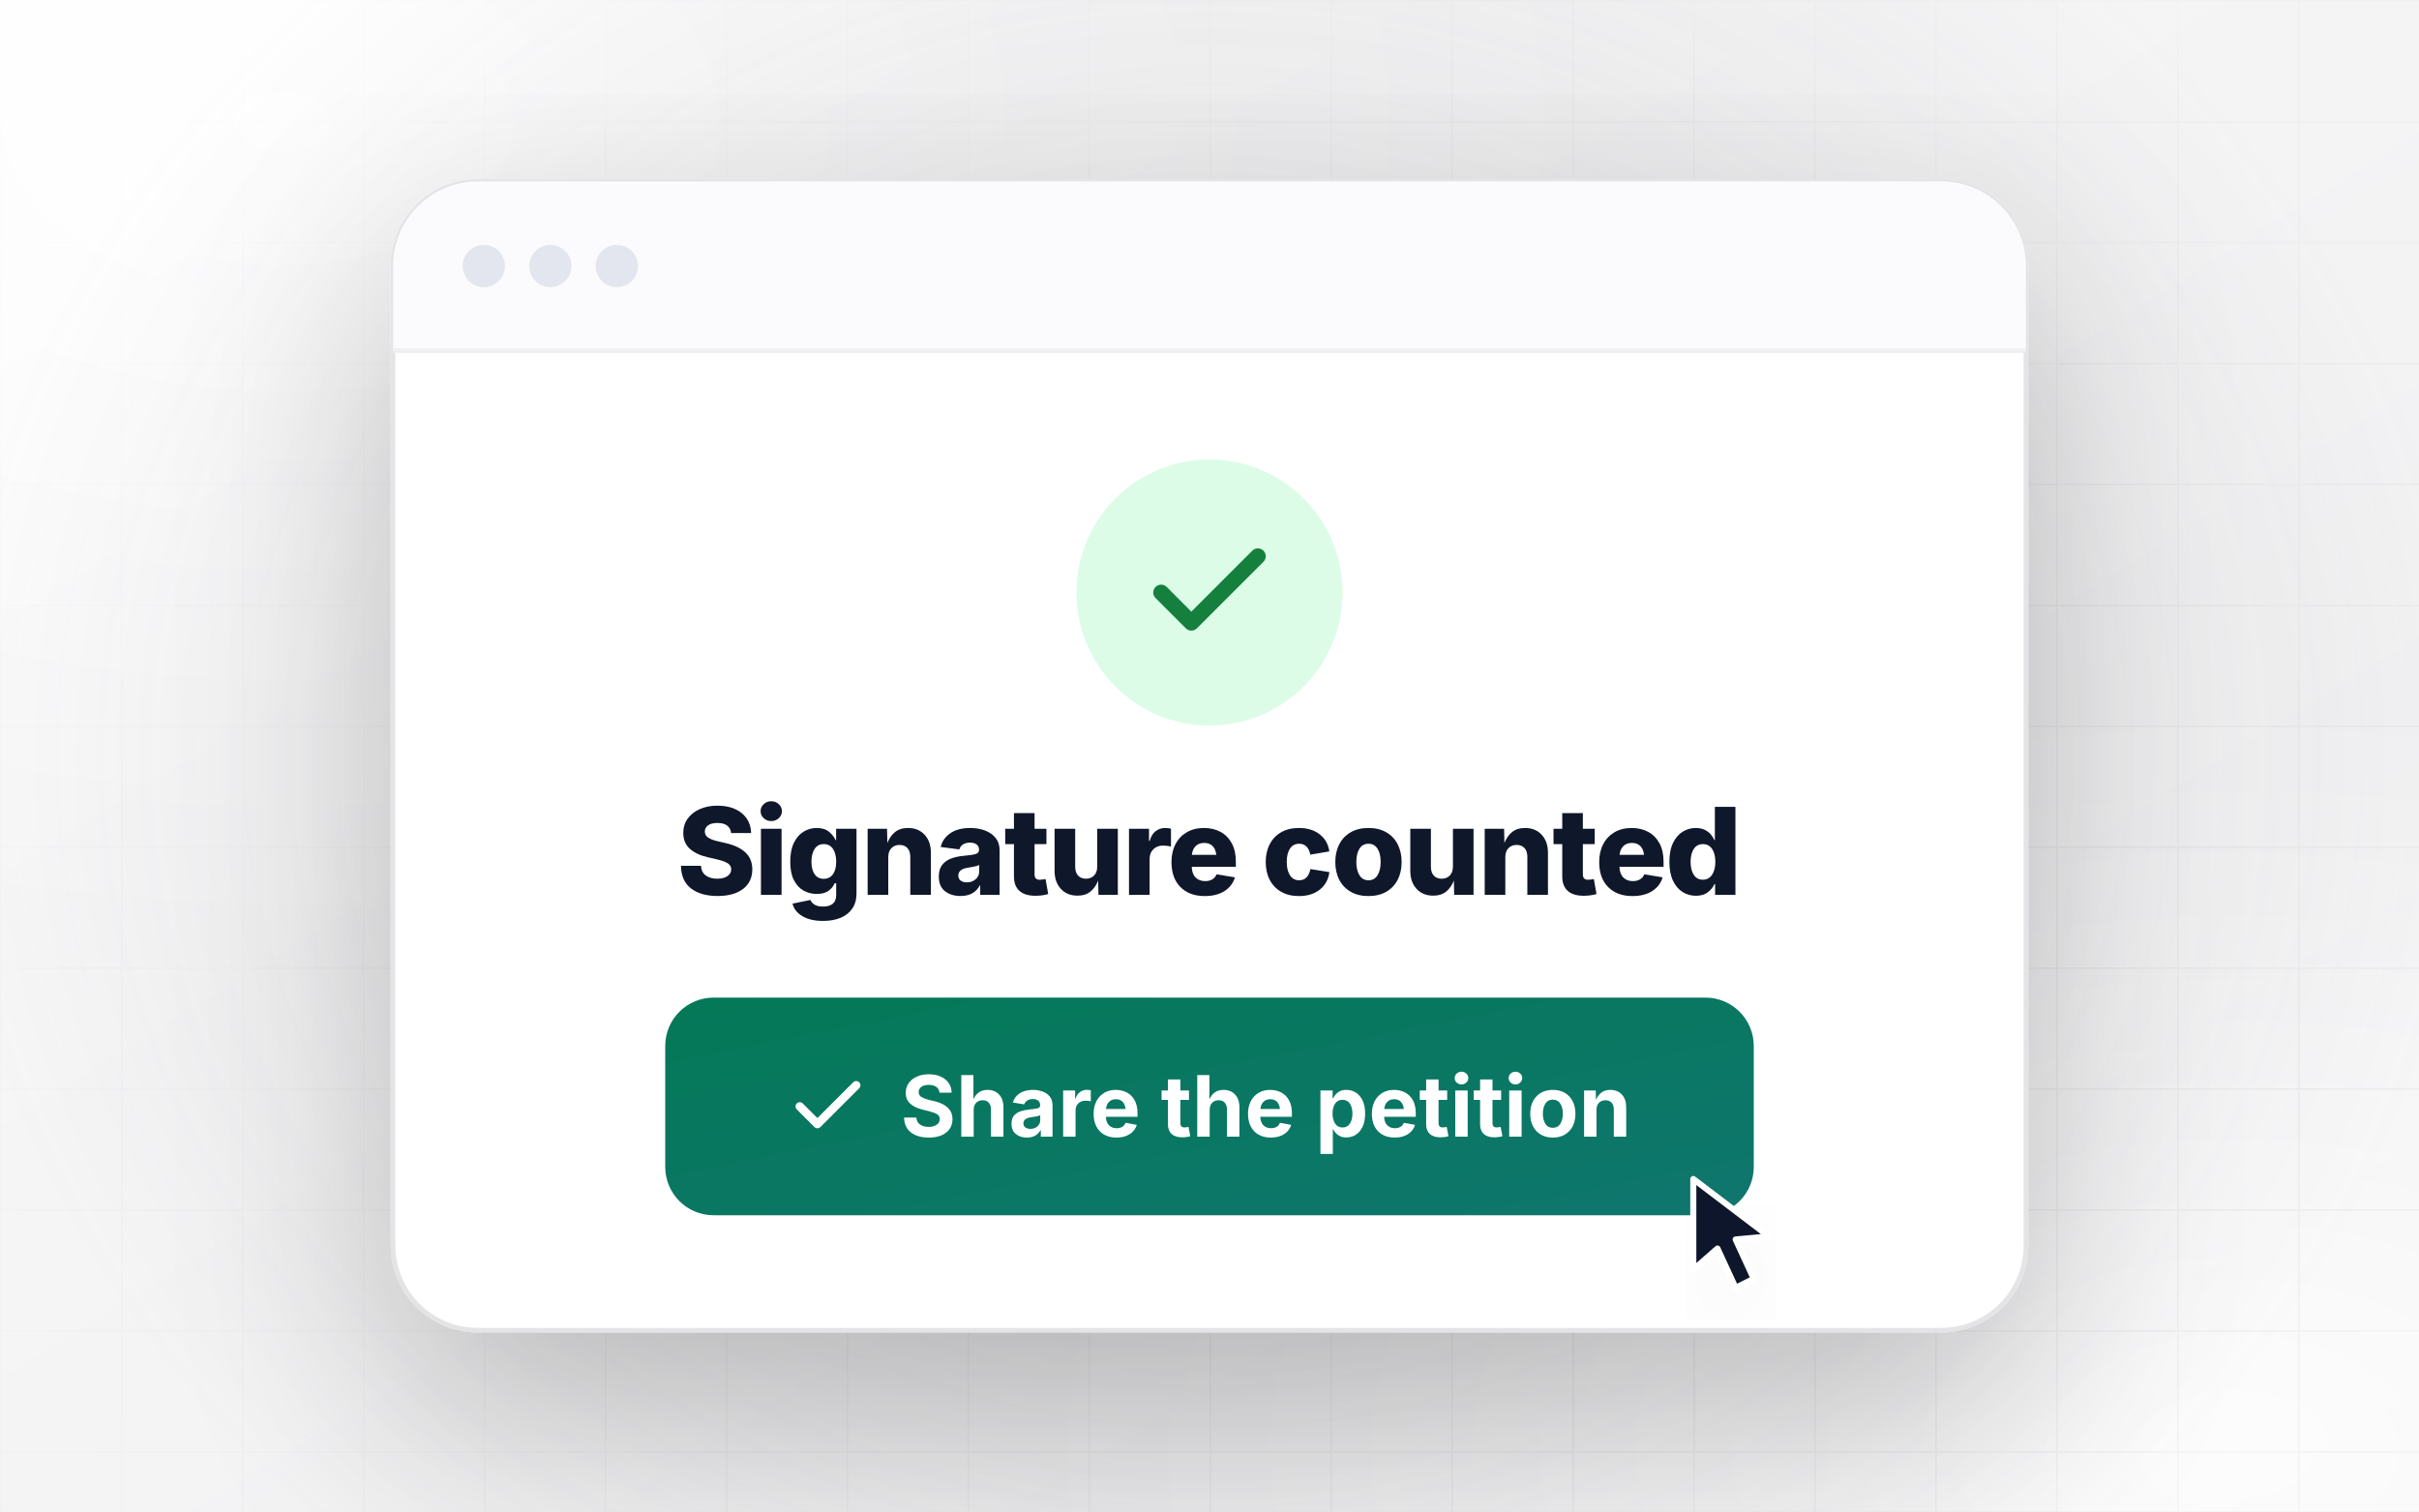
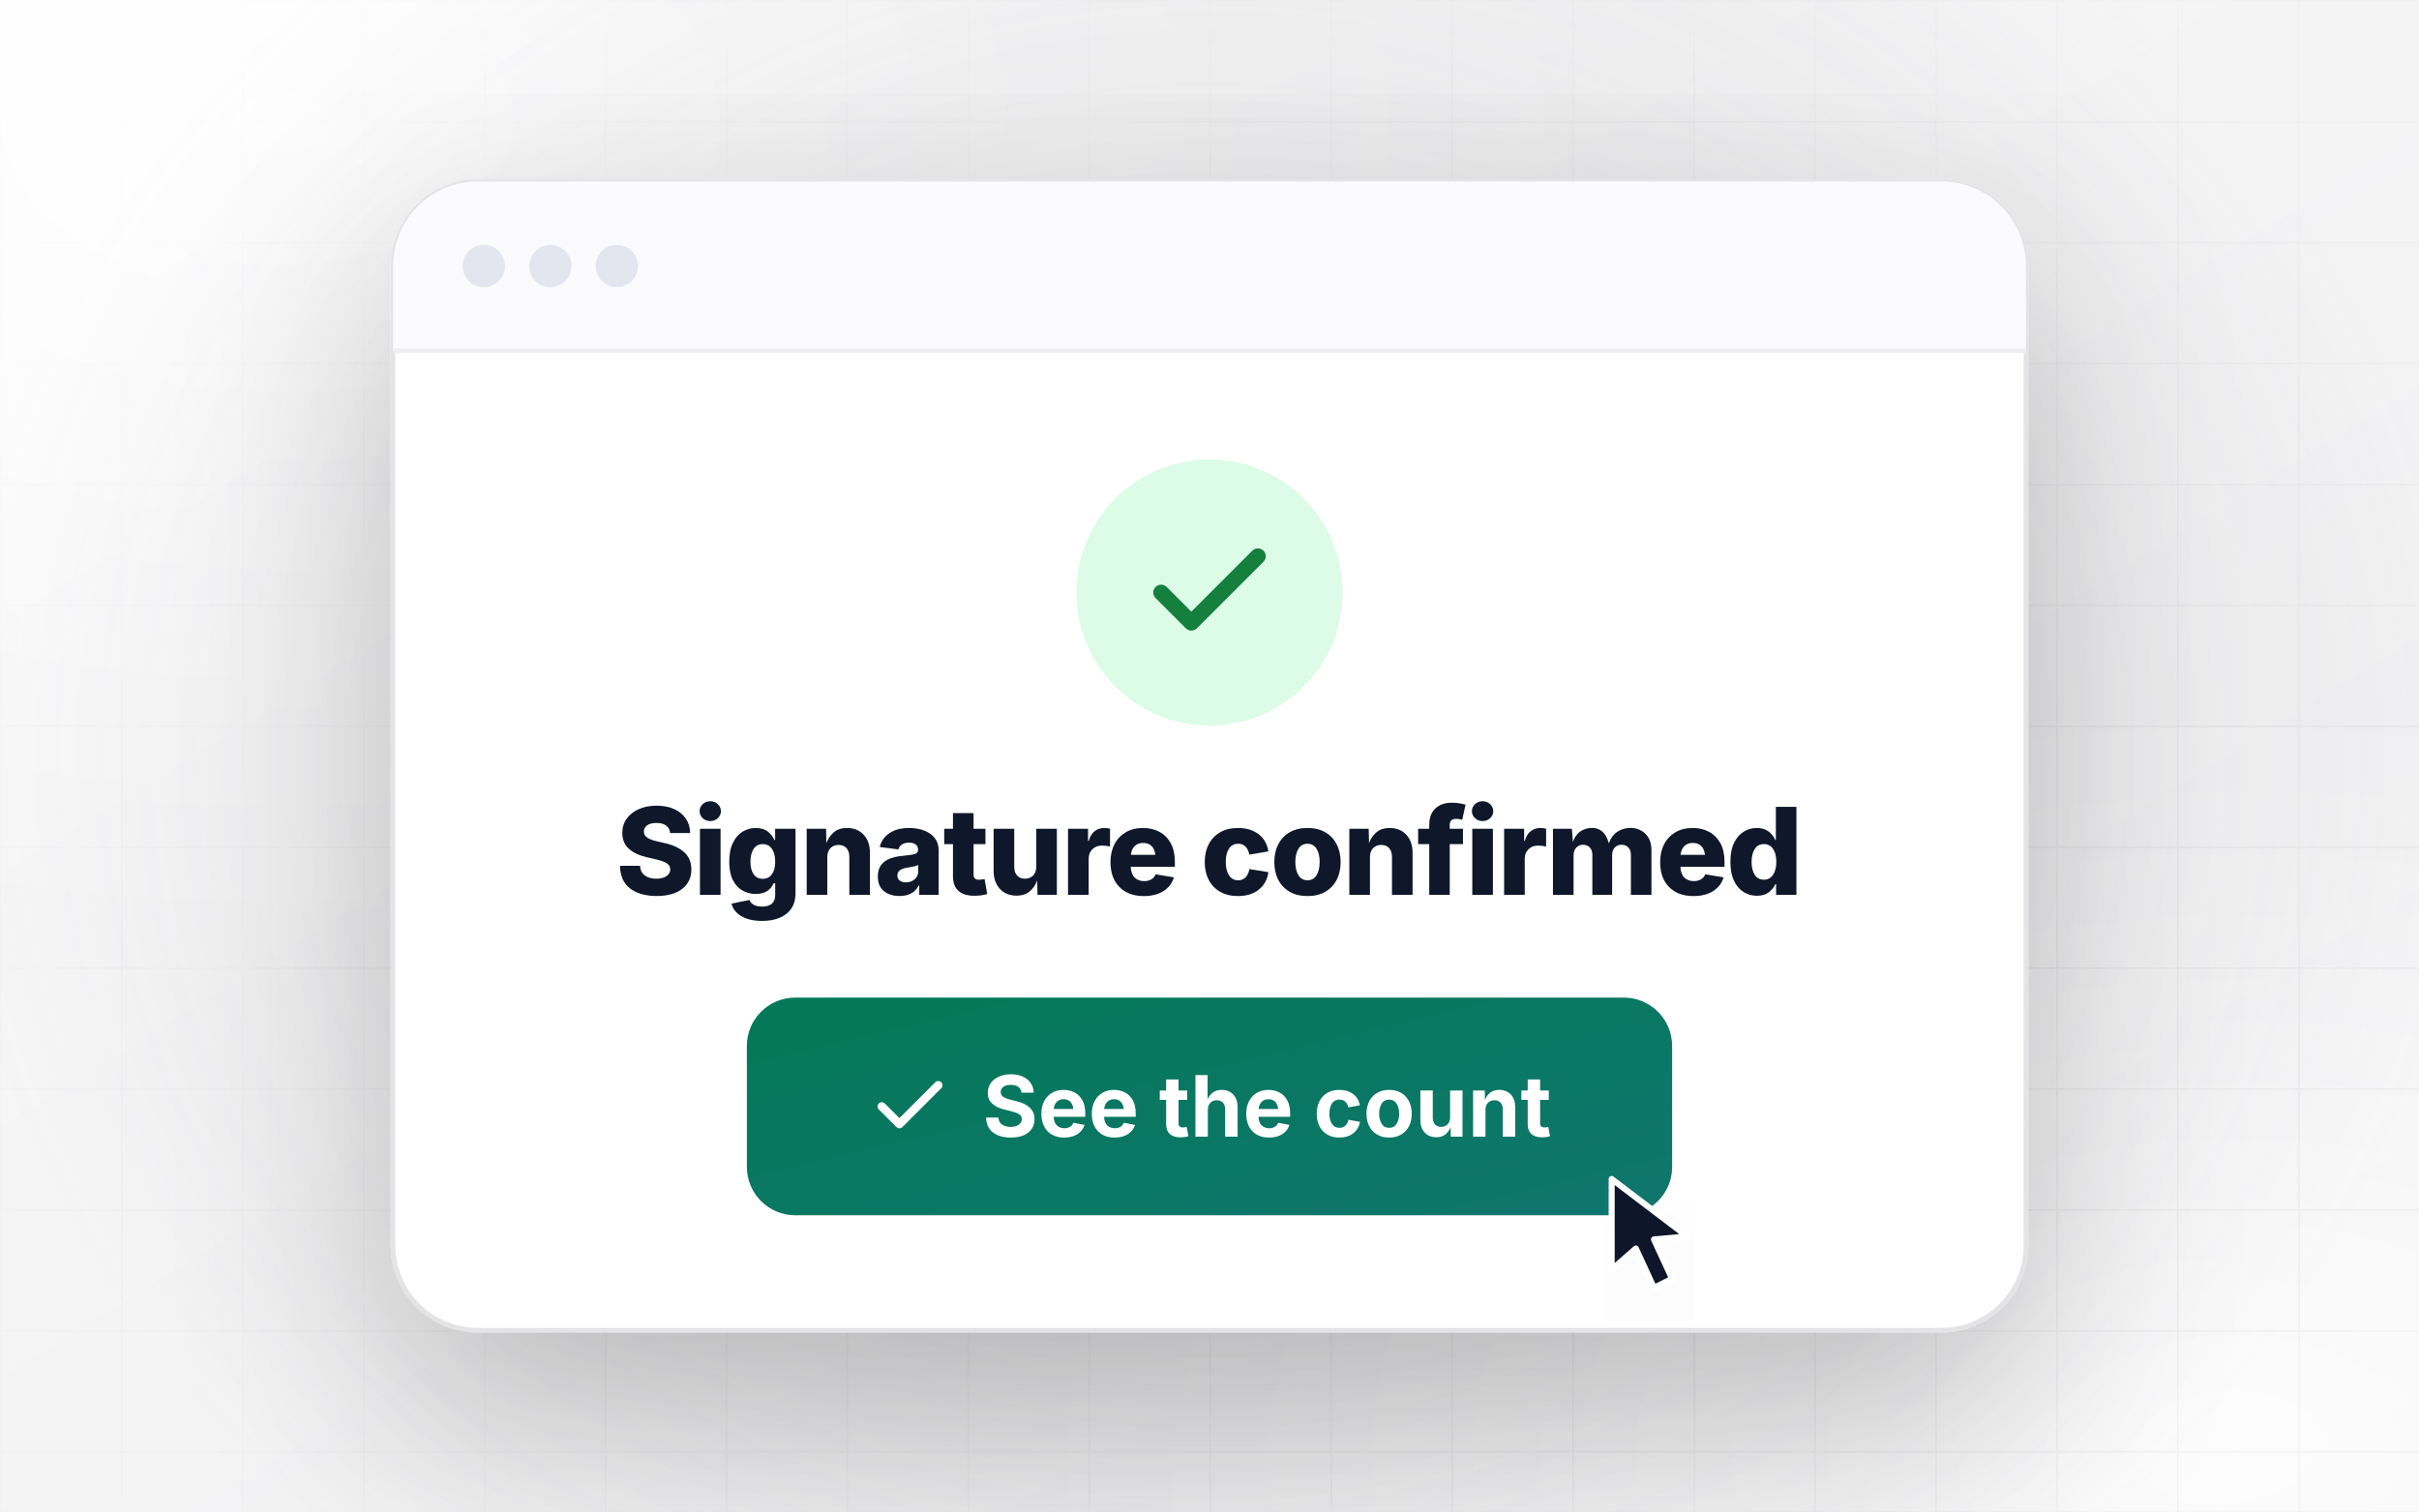
<svg xmlns="http://www.w3.org/2000/svg" xmlns:xlink="http://www.w3.org/1999/xlink" viewBox="0 0 800 500" width="800" height="500" role="img">
  <defs>
    <linearGradient id="bg" x1="0" y1="0" x2="1" y2="1">
      <stop offset="0" stop-color="#FAFAFA" />
      <stop offset="1" stop-color="#EEEEF0" />
    </linearGradient>
    <radialGradient id="glowA" cx="0.12" cy="0.08" r="0.55">
      <stop offset="0" stop-color="#FFFFFF" stop-opacity="0.95" />
      <stop offset="1" stop-color="#FFFFFF" stop-opacity="0" />
    </radialGradient>
    <radialGradient id="glowB" cx="0.92" cy="0.96" r="0.5">
      <stop offset="0" stop-color="#FFFFFF" stop-opacity="0.85" />
      <stop offset="1" stop-color="#FFFFFF" stop-opacity="0" />
    </radialGradient>
    <linearGradient id="gAcc" x1="0" y1="0" x2="1" y2="1">
      <stop offset="0" stop-color="#047857" />
      <stop offset="1" stop-color="#0F766E" />
    </linearGradient>
    <linearGradient id="gStroke" x1="0" y1="0" x2="1" y2="0">
      <stop offset="0" stop-color="#6EE7B7" />
      <stop offset="1" stop-color="#5EEAD4" />
    </linearGradient>
    <pattern id="grid" width="40" height="40" patternUnits="userSpaceOnUse">
      <path d="M40 0H0V40" fill="none" stroke="#52525B" stroke-opacity="0.07" stroke-width="1" />
    </pattern>
    <radialGradient id="fade" cx="0.5" cy="0.45" r="0.65">
      <stop offset="0" stop-color="#fff" stop-opacity="1" />
      <stop offset="1" stop-color="#fff" stop-opacity="0" />
    </radialGradient>
    <mask id="gridMask">
      <rect width="1200" height="800" fill="url(#fade)" />
    </mask>
    <filter id="e1" x="-10%" y="-10%" width="120%" height="140%">
      <feDropShadow dx="0" dy="1" stdDeviation="1.2" flood-color="#0F172A" flood-opacity="0.07" />
      <feDropShadow dx="0" dy="12" stdDeviation="18" flood-color="#18181B" flood-opacity="0.08" />
    </filter>
    <filter id="e2" x="-15%" y="-15%" width="130%" height="160%">
      <feDropShadow dx="0" dy="2" stdDeviation="3" flood-color="#0F172A" flood-opacity="0.10" />
      <feDropShadow dx="0" dy="28" stdDeviation="34" flood-color="#18181B" flood-opacity="0.20" />
    </filter>
    <radialGradient id="spot" cx="0.5" cy="0.5" r="0.5">
      <stop offset="0" stop-color="#71717A" stop-opacity="0.24" />
      <stop offset="1" stop-color="#71717A" stop-opacity="0" />
    </radialGradient>
    <path id="g800_S" d="M691 -20Q411 -20 243.5 107.0Q76 234 72 492H411Q417 383 491.5 328.0Q566 273 687 273Q797 273 860.0 317.5Q923 362 923 433Q923 497 863.5 534.5Q804 572 682 600L524 637Q331 681 221.0 781.0Q111 881 111 1049Q111 1187 185.5 1290.5Q260 1394 391.0 1452.0Q522 1510 691 1510Q864 1510 991.0 1451.5Q1118 1393 1188.0 1288.5Q1258 1184 1260 1046H921Q914 1127 855.0 1172.0Q796 1217 690 1217Q584 1217 530.0 1176.0Q476 1135 476 1073Q476 1004 536.0 966.5Q596 929 696 907L825 877Q1041 829 1160.5 720.0Q1280 611 1280 432Q1280 220 1124.0 100.0Q968 -20 691 -20Z" />
    <path id="g800_i" d="M115 0V1118H464V0ZM289 1249Q215 1249 162.0 1298.0Q109 1347 109 1417Q109 1487 162.0 1536.0Q215 1585 289 1585Q364 1585 417.0 1536.0Q470 1487 470 1417Q470 1347 417.0 1298.0Q364 1249 289 1249Z" />
    <path id="g800_g" d="M630 -442Q411 -442 276.0 -361.0Q141 -280 111 -149L414 -87Q429 -132 481.5 -165.5Q534 -199 628 -199Q735 -199 792.5 -151.0Q850 -103 850 -3V195H823Q792 119 718.5 67.0Q645 15 520 15Q397 15 295.5 72.5Q194 130 133.0 250.5Q72 371 72 559Q72 755 134.5 882.0Q197 1009 299.0 1070.5Q401 1132 519 1132Q652 1132 729.5 1067.0Q807 1002 839 926H849V1118H1194V25Q1194 -129 1122.5 -233.0Q1051 -337 924.0 -389.5Q797 -442 630 -442ZM639 271Q739 271 794.5 347.5Q850 424 850 560Q850 698 795.0 778.5Q740 859 639 859Q538 859 484.5 777.0Q431 695 431 560Q431 425 485.0 348.0Q539 271 639 271Z" />
    <path id="g800_n" d="M464 638V0H115V1118H443L449 877Q493 993 578.0 1062.5Q663 1132 799 1132Q974 1132 1080.0 1017.0Q1186 902 1186 712V0H837V644Q837 738 789.0 791.5Q741 845 655 845Q570 845 517.0 790.5Q464 736 464 638Z" />
    <path id="g800_a" d="M428 -20Q267 -20 163.5 62.0Q60 144 60 310Q60 434 117.0 507.0Q174 580 268.5 615.0Q363 650 476 660Q618 672 679.5 689.5Q741 707 741 759V763Q741 821 700.5 852.5Q660 884 589 884Q516 884 469.0 853.0Q422 822 408 769L92 810Q125 953 253.5 1042.5Q382 1132 592 1132Q731 1132 843.5 1089.0Q956 1046 1022.5 962.5Q1089 879 1089 759V0H761V157H752Q659 -20 428 -20ZM534 211Q622 211 683.0 263.0Q744 315 744 398V505Q714 489 657.0 478.0Q600 467 551 459Q390 435 390 326Q390 270 430.5 240.5Q471 211 534 211Z" />
    <path id="g800_t" d="M718 1118V859H517V342Q517 255 606 255Q624 255 656.5 259.5Q689 264 703 267L748 13Q689 -4 634.0 -10.0Q579 -16 530 -16Q352 -16 260.0 67.5Q168 151 168 311V859H20V1118H168V1384H517V1118Z" />
    <path id="g800_u" d="M503 -14Q327 -14 221.0 101.0Q115 216 115 406V1118H464V474Q464 380 512.5 326.5Q561 273 646 273Q732 273 784.5 327.5Q837 382 837 480V1118H1186V0H858L853 242Q808 125 723.0 55.5Q638 -14 503 -14Z" />
    <path id="g800_r" d="M115 0V1118H454V914H466Q496 1024 565.5 1078.0Q635 1132 727 1132Q778 1132 826 1120V816Q801 825 760.5 829.5Q720 834 688 834Q591 834 527.5 772.0Q464 710 464 610V0Z" />
    <path id="g800_e" d="M636 -21Q373 -21 222.5 132.5Q72 286 72 555Q72 727 139.5 857.0Q207 987 331.0 1059.5Q455 1132 623 1132Q780 1132 901.5 1066.5Q1023 1001 1092.5 873.5Q1162 746 1162 562V474H415Q420 353 481.5 292.5Q543 232 642 232Q712 232 763.0 261.5Q814 291 835 347L1146 296Q1104 151 971.5 65.0Q839 -21 636 -21ZM417 677H831Q821 772 769.0 825.5Q717 879 626 879Q534 879 480.5 824.5Q427 770 417 677Z" />
    <path id="g800_c" d="M634 -21Q459 -21 333.0 51.5Q207 124 139.5 253.5Q72 383 72 555Q72 727 139.5 857.0Q207 987 333.0 1059.5Q459 1132 634 1132Q848 1132 985.5 1025.0Q1123 918 1149 735L827 681Q810 769 762.5 817.0Q715 865 638 865Q538 865 483.0 783.5Q428 702 428 557Q428 413 483.0 329.5Q538 246 638 246Q715 246 763.5 296.0Q812 346 828 436L1150 384Q1124 196 987.0 87.5Q850 -21 634 -21Z" />
    <path id="g800_o" d="M634 -21Q459 -21 333.0 51.5Q207 124 139.5 253.5Q72 383 72 555Q72 727 139.5 857.0Q207 987 333.0 1059.5Q459 1132 634 1132Q809 1132 934.5 1059.5Q1060 987 1127.5 857.0Q1195 727 1195 555Q1195 383 1127.5 253.5Q1060 124 934.5 51.5Q809 -21 634 -21ZM634 246Q734 246 787.0 331.5Q840 417 840 557Q840 697 787.0 781.0Q734 865 634 865Q534 865 481.0 781.0Q428 697 428 557Q428 417 481.0 331.5Q534 246 634 246Z" />
+     <path id="g800_f" d="M779 1118V859H555V0H208V859H20V1118H208V1178Q208 1370 314.0 1465.0Q420 1560 588 1560Q662 1560 727.0 1548.5Q792 1537 823 1528L767 1273Q747 1278 720.0 1282.5Q693 1287 666 1287Q604 1287 579.5 1258.5Q555 1230 555 1181V1118Z" />
+     <path id="g800_m" d="M115 0V1118H436L452 896Q498 1022 585.5 1077.5Q673 1133 774 1133Q880 1133 950.5 1072.0Q1021 1011 1062 874Q1113 1012 1212.5 1072.5Q1312 1133 1425 1133Q1582 1133 1682.5 1032.0Q1783 931 1783 754V0H1435V675Q1435 760 1390.5 804.0Q1346 848 1277 848Q1203 848 1160.0 799.5Q1117 751 1117 671V0H782V680Q782 757 738.5 802.5Q695 848 626 848Q555 848 509.5 800.0Q464 752 464 664V0Z" />
    <path id="g800_d" d="M520 -16Q396 -16 294.0 48.5Q192 113 132.0 240.5Q72 368 72 558Q72 754 134.5 881.0Q197 1008 298.5 1070.0Q400 1132 517 1132Q606 1132 669.0 1101.5Q732 1071 772.5 1023.5Q813 976 834 926H842V1490H1190V0H846V181H834Q801 105 724.5 44.5Q648 -16 520 -16ZM639 256Q738 256 794.0 338.5Q850 421 850 558Q850 697 794.5 778.0Q739 859 639 859Q538 859 484.5 776.5Q431 694 431 558Q431 422 484.5 339.0Q538 256 639 256Z" />
    <path id="g700_S" d="M681 -22Q412 -22 251.5 101.5Q91 225 85 462H382Q390 349 472.5 292.5Q555 236 678 236Q800 236 874.5 288.5Q949 341 949 426Q949 503 881.5 544.0Q814 585 692 615L528 656Q339 702 232.0 800.5Q125 899 125 1061Q125 1196 197.5 1297.0Q270 1398 396.5 1454.0Q523 1510 685 1510Q850 1510 973.0 1453.5Q1096 1397 1165.0 1296.5Q1234 1196 1236 1065H941Q933 1155 864.5 1204.0Q796 1253 682 1253Q565 1253 501.5 1204.5Q438 1156 438 1081Q438 998 509.5 957.0Q581 916 676 893L811 860Q936 831 1037.0 776.5Q1138 722 1197.0 635.5Q1256 549 1256 424Q1256 221 1104.5 99.5Q953 -22 681 -22Z" />
-     <path id="g700_h" d="M428 647V0H128V1490H422V904Q471 1013 555.0 1072.5Q639 1132 763 1132Q937 1132 1042.5 1020.0Q1148 908 1148 711V0H847V659Q847 763 793.5 822.0Q740 881 645 881Q549 881 488.5 819.5Q428 758 428 647Z" />
-     <path id="g700_a" d="M440 -22Q280 -22 174.0 62.5Q68 147 68 313Q68 438 128.0 509.0Q188 580 284.0 613.0Q380 646 490 656Q634 670 697.5 685.5Q761 701 761 756V761Q761 832 715.5 871.0Q670 910 586 910Q499 910 446.0 872.5Q393 835 375 781L100 827Q143 972 271.5 1052.0Q400 1132 587 1132Q707 1132 815.5 1094.0Q924 1056 992.5 972.5Q1061 889 1061 753V0H777V155H767Q726 77 645.0 27.5Q564 -22 440 -22ZM525 189Q630 189 696.5 250.0Q763 311 763 400V521Q745 508 704.5 498.5Q664 489 619.0 481.5Q574 474 541 470Q458 458 407.0 423.0Q356 388 356 321Q356 256 403.5 222.5Q451 189 525 189Z" />
-     <path id="g700_r" d="M128 0V1118H418V923H430Q461 1026 533.5 1079.5Q606 1133 700 1133Q751 1133 797 1123V855Q777 861 738.5 865.5Q700 870 667 870Q563 870 495.5 805.0Q428 740 428 636V0Z" />
    <path id="g700_e" d="M633 -22Q462 -22 338.0 48.0Q214 118 147.5 247.0Q81 376 81 553Q81 726 147.5 856.0Q214 986 334.5 1059.0Q455 1132 618 1132Q764 1132 883.0 1070.0Q1002 1008 1072.5 882.0Q1143 756 1143 565V481H378Q383 344 454.0 274.0Q525 204 638 204Q717 204 773.5 237.5Q830 271 854 336L1126 285Q1085 146 956.5 62.0Q828 -22 633 -22ZM380 669H854Q843 778 784.0 842.0Q725 906 621 906Q513 906 451.0 839.5Q389 773 380 669Z" />
    <path id="g700_t" d="M683 1118V889H474V327Q474 223 576 223Q593 223 623.5 227.5Q654 232 671 236L714 11Q664 -4 614.5 -10.0Q565 -16 520 -16Q352 -16 263.0 65.5Q174 147 174 301V889H20V1118H174V1384H474V1118Z" />
-     <path id="g700_p" d="M128 -418V1118H423V930H437Q457 974 495.5 1021.0Q534 1068 597.5 1100.0Q661 1132 756 1132Q880 1132 983.0 1068.0Q1086 1004 1147.5 876.0Q1209 748 1209 557Q1209 371 1149.0 242.5Q1089 114 986.0 47.5Q883 -19 754 -19Q663 -19 600.0 12.0Q537 43 497.5 88.5Q458 134 437 179H428V-418ZM662 222Q779 222 840.5 316.0Q902 410 902 558Q902 705 841.0 798.5Q780 892 662 892Q546 892 483.5 801.0Q421 710 421 558Q421 406 484.0 314.0Q547 222 662 222Z" />
-     <path id="g700_i" d="M128 0V1118H428V0ZM278 1264Q210 1264 162.0 1309.0Q114 1354 114 1418Q114 1482 162.0 1527.0Q210 1572 278 1572Q346 1572 394.5 1527.0Q443 1482 443 1418Q443 1354 394.5 1309.0Q346 1264 278 1264Z" />
+     <path id="g700_h" d="M428 647V0H128V1490H422V904Q471 1013 555.0 1072.5Q639 1132 763 1132Q937 1132 1042.5 1020.0Q1148 908 1148 711V0H847V659Q847 763 793.5 822.0Q740 881 645 881Q549 881 488.5 819.5Q428 758 428 647Z" />
+     <path id="g700_c" d="M628 -22Q459 -22 336.5 50.5Q214 123 147.5 252.5Q81 382 81 554Q81 727 147.5 857.0Q214 987 336.5 1059.5Q459 1132 628 1132Q827 1132 960.0 1032.5Q1093 933 1125 760L846 708Q827 795 772.5 845.5Q718 896 631 896Q511 896 449.0 801.5Q387 707 387 555Q387 405 449.0 309.5Q511 214 631 214Q718 214 774.0 266.5Q830 319 848 409L1127 358Q1095 181 962.0 79.5Q829 -22 628 -22Z" />
    <path id="g700_o" d="M628 -22Q460 -22 337.0 50.5Q214 123 147.5 252.5Q81 382 81 554Q81 727 147.5 857.0Q214 987 337.0 1059.5Q460 1132 628 1132Q796 1132 919.0 1059.5Q1042 987 1108.5 857.0Q1175 727 1175 554Q1175 382 1108.5 252.5Q1042 123 919.0 50.5Q796 -22 628 -22ZM628 214Q748 214 809.0 311.0Q870 408 870 555Q870 703 809.0 799.5Q748 896 628 896Q508 896 447.5 799.5Q387 703 387 555Q387 408 447.5 311.0Q508 214 628 214Z" />
+     <path id="g700_u" d="M513 -14Q339 -14 233.5 98.0Q128 210 128 407V1118H428V459Q428 355 482.0 296.0Q536 237 630 237Q726 237 786.5 298.5Q847 360 847 471V1118H1148V0H864L860 232Q813 113 726.5 49.5Q640 -14 513 -14Z" />
    <path id="g700_n" d="M428 647V0H128V1118H411L415 887Q462 1004 548.0 1068.0Q634 1132 763 1132Q937 1132 1042.0 1020.0Q1147 908 1147 711V0H847V659Q847 763 793.5 822.0Q740 881 645 881Q549 881 488.5 819.5Q428 758 428 647Z" />
  </defs>
  <style>
.pulse{transform-box:fill-box;transform-origin:center;animation:pulse 2.4s cubic-bezier(.2,.7,.3,1) infinite}
@keyframes pulse{0%{transform:scale(1);opacity:.30}75%{transform:scale(2.1);opacity:0}100%{transform:scale(2.1);opacity:0}}
.caret{animation:blink 1.1s steps(1) infinite}
@keyframes blink{0%,55%{opacity:1}56%,100%{opacity:0}}
.press{transform-box:fill-box;transform-origin:0 0;animation:press 3.2s ease-in-out infinite}
@keyframes press{0%,58%,100%{transform:translate(0,0) scale(1)}66%{transform:translate(1.5px,2px) scale(.9)}74%{transform:translate(0,0) scale(1)}}
.ripple{transform-box:fill-box;transform-origin:center;opacity:0;animation:ripple 3.2s ease-out infinite}
@keyframes ripple{0%,62%{opacity:0;transform:scale(.4)}68%{opacity:.5}100%{opacity:0;transform:scale(2.4)}}
.sweep{animation:sweep 4.8s cubic-bezier(.45,0,.2,1) infinite}
@keyframes sweep{0%{transform:translateY(-470px);opacity:0}8%{opacity:1}72%{transform:translateY(0);opacity:1}100%{transform:translateY(0);opacity:1}}
.ring{transform-box:fill-box;transform-origin:50% 12%;animation:ring 4s ease-in-out infinite}
@keyframes ring{0%,70%,100%{transform:rotate(0)}74%{transform:rotate(14deg)}78%{transform:rotate(-12deg)}82%{transform:rotate(8deg)}86%{transform:rotate(-4deg)}90%{transform:rotate(0)}}
.glow{animation:glow 2.6s ease-in-out infinite}
@keyframes glow{0%,100%{opacity:1}50%{opacity:.45}}
.float{animation:float 6s ease-in-out infinite}
@keyframes float{0%,100%{transform:translateY(0)}50%{transform:translateY(-6px)}}
@media (prefers-reduced-motion: reduce){*{animation:none!important}}
</style>
  <rect width="800" height="500" fill="url(#bg)" />
  <rect width="800" height="500" fill="url(#glowA)" />
  <rect width="800" height="500" fill="url(#glowB)" />
  <rect width="800" height="500" fill="url(#grid)" mask="url(#gridMask)" />
  <ellipse cx="400.0" cy="250.0" rx="421.2" ry="361.0" fill="url(#spot)" />
  <rect x="130" y="60" width="540" height="380" rx="28" fill="#fff" stroke="#E4E4E7" stroke-width="1.5" filter="url(#e2)" />
  <path d="M130 116 V88 a28 28 0 0 1 28 -28 H642 a28 28 0 0 1 28 28 V116 Z" fill="#FBFBFD" />
  <line x1="130" y1="116" x2="670" y2="116" stroke="#EFEFF1" stroke-width="1.5" />
  <circle cx="160" cy="88" r="7" fill="#E3E6EE" />
  <circle cx="182" cy="88" r="7" fill="#E3E6EE" />
  <circle cx="204" cy="88" r="7" fill="#E3E6EE" />
  <circle cx="400.0" cy="196" r="44" fill="#DCFCE7" />
  <g transform="translate(376.0 172) scale(2)" fill="none" stroke="#15803D" stroke-width="2.6" stroke-linecap="round" stroke-linejoin="round">
    <path d="M20 6 9 17l-5-5" />
  </g>
  <g>
-     <use href="#g800_S" xlink:href="#g800_S" transform="translate(223.80 296.00) scale(0.01953 -0.01953)" fill="#0F172A" />
-     <use href="#g800_i" xlink:href="#g800_i" transform="translate(249.41 296.00) scale(0.01953 -0.01953)" fill="#0F172A" />
-     <use href="#g800_g" xlink:href="#g800_g" transform="translate(259.94 296.00) scale(0.01953 -0.01953)" fill="#0F172A" />
-     <use href="#g800_n" xlink:href="#g800_n" transform="translate(284.70 296.00) scale(0.01953 -0.01953)" fill="#0F172A" />
-     <use href="#g800_a" xlink:href="#g800_a" transform="translate(309.31 296.00) scale(0.01953 -0.01953)" fill="#0F172A" />
-     <use href="#g800_t" xlink:href="#g800_t" transform="translate(332.05 296.00) scale(0.01953 -0.01953)" fill="#0F172A" />
-     <use href="#g800_u" xlink:href="#g800_u" transform="translate(346.52 296.00) scale(0.01953 -0.01953)" fill="#0F172A" />
-     <use href="#g800_r" xlink:href="#g800_r" transform="translate(371.13 296.00) scale(0.01953 -0.01953)" fill="#0F172A" />
-     <use href="#g800_e" xlink:href="#g800_e" transform="translate(386.02 296.00) scale(0.01953 -0.01953)" fill="#0F172A" />
-     <use href="#g800_c" xlink:href="#g800_c" transform="translate(417.19 296.00) scale(0.01953 -0.01953)" fill="#0F172A" />
-     <use href="#g800_o" xlink:href="#g800_o" transform="translate(440.20 296.00) scale(0.01953 -0.01953)" fill="#0F172A" />
-     <use href="#g800_u" xlink:href="#g800_u" transform="translate(464.16 296.00) scale(0.01953 -0.01953)" fill="#0F172A" />
-     <use href="#g800_n" xlink:href="#g800_n" transform="translate(488.77 296.00) scale(0.01953 -0.01953)" fill="#0F172A" />
-     <use href="#g800_t" xlink:href="#g800_t" transform="translate(513.38 296.00) scale(0.01953 -0.01953)" fill="#0F172A" />
-     <use href="#g800_e" xlink:href="#g800_e" transform="translate(527.47 296.00) scale(0.01953 -0.01953)" fill="#0F172A" />
-     <use href="#g800_d" xlink:href="#g800_d" transform="translate(550.69 296.00) scale(0.01953 -0.01953)" fill="#0F172A" />
+     <use href="#g800_S" xlink:href="#g800_S" transform="translate(203.64 296.00) scale(0.01953 -0.01953)" fill="#0F172A" />
+     <use href="#g800_i" xlink:href="#g800_i" transform="translate(229.24 296.00) scale(0.01953 -0.01953)" fill="#0F172A" />
+     <use href="#g800_g" xlink:href="#g800_g" transform="translate(239.77 296.00) scale(0.01953 -0.01953)" fill="#0F172A" />
+     <use href="#g800_n" xlink:href="#g800_n" transform="translate(264.54 296.00) scale(0.01953 -0.01953)" fill="#0F172A" />
+     <use href="#g800_a" xlink:href="#g800_a" transform="translate(289.15 296.00) scale(0.01953 -0.01953)" fill="#0F172A" />
+     <use href="#g800_t" xlink:href="#g800_t" transform="translate(311.88 296.00) scale(0.01953 -0.01953)" fill="#0F172A" />
+     <use href="#g800_u" xlink:href="#g800_u" transform="translate(326.36 296.00) scale(0.01953 -0.01953)" fill="#0F172A" />
+     <use href="#g800_r" xlink:href="#g800_r" transform="translate(350.97 296.00) scale(0.01953 -0.01953)" fill="#0F172A" />
+     <use href="#g800_e" xlink:href="#g800_e" transform="translate(365.85 296.00) scale(0.01953 -0.01953)" fill="#0F172A" />
+     <use href="#g800_c" xlink:href="#g800_c" transform="translate(397.02 296.00) scale(0.01953 -0.01953)" fill="#0F172A" />
+     <use href="#g800_o" xlink:href="#g800_o" transform="translate(420.03 296.00) scale(0.01953 -0.01953)" fill="#0F172A" />
+     <use href="#g800_n" xlink:href="#g800_n" transform="translate(444.00 296.00) scale(0.01953 -0.01953)" fill="#0F172A" />
+     <use href="#g800_f" xlink:href="#g800_f" transform="translate(468.61 296.00) scale(0.01953 -0.01953)" fill="#0F172A" />
+     <use href="#g800_i" xlink:href="#g800_i" transform="translate(484.66 296.00) scale(0.01953 -0.01953)" fill="#0F172A" />
+     <use href="#g800_r" xlink:href="#g800_r" transform="translate(495.19 296.00) scale(0.01953 -0.01953)" fill="#0F172A" />
+     <use href="#g800_m" xlink:href="#g800_m" transform="translate(511.34 296.00) scale(0.01953 -0.01953)" fill="#0F172A" />
+     <use href="#g800_e" xlink:href="#g800_e" transform="translate(547.63 296.00) scale(0.01953 -0.01953)" fill="#0F172A" />
+     <use href="#g800_d" xlink:href="#g800_d" transform="translate(570.86 296.00) scale(0.01953 -0.01953)" fill="#0F172A" />
  </g>
-   <rect x="220.0" y="330" width="360" height="72" rx="16" fill="url(#gAcc)" />
-   <g transform="translate(259.8262 352.0) scale(1.1667)" fill="none" stroke="#fff" stroke-width="2.4" stroke-linecap="round" stroke-linejoin="round">
+   <rect x="247.0" y="330" width="306" height="72" rx="16" fill="url(#gAcc)" />
+   <g transform="translate(286.958 352.0) scale(1.1667)" fill="none" stroke="#fff" stroke-width="2.4" stroke-linecap="round" stroke-linejoin="round">
    <path d="M20 6 9 17l-5-5" />
  </g>
  <g>
-     <use href="#g700_S" xlink:href="#g700_S" transform="translate(297.83 376.00) scale(0.01367 -0.01367)" fill="#fff" />
-     <use href="#g700_h" xlink:href="#g700_h" transform="translate(316.16 376.00) scale(0.01367 -0.01367)" fill="#fff" />
-     <use href="#g700_a" xlink:href="#g700_a" transform="translate(333.59 376.00) scale(0.01367 -0.01367)" fill="#fff" />
-     <use href="#g700_r" xlink:href="#g700_r" transform="translate(349.85 376.00) scale(0.01367 -0.01367)" fill="#fff" />
-     <use href="#g700_e" xlink:href="#g700_e" transform="translate(360.57 376.00) scale(0.01367 -0.01367)" fill="#fff" />
-     <use href="#g700_t" xlink:href="#g700_t" transform="translate(383.88 376.00) scale(0.01367 -0.01367)" fill="#fff" />
-     <use href="#g700_h" xlink:href="#g700_h" transform="translate(394.20 376.00) scale(0.01367 -0.01367)" fill="#fff" />
-     <use href="#g700_e" xlink:href="#g700_e" transform="translate(411.63 376.00) scale(0.01367 -0.01367)" fill="#fff" />
-     <use href="#g700_p" xlink:href="#g700_p" transform="translate(434.94 376.00) scale(0.01367 -0.01367)" fill="#fff" />
-     <use href="#g700_e" xlink:href="#g700_e" transform="translate(452.59 376.00) scale(0.01367 -0.01367)" fill="#fff" />
-     <use href="#g700_t" xlink:href="#g700_t" transform="translate(469.27 376.00) scale(0.01367 -0.01367)" fill="#fff" />
-     <use href="#g700_i" xlink:href="#g700_i" transform="translate(479.53 376.00) scale(0.01367 -0.01367)" fill="#fff" />
-     <use href="#g700_t" xlink:href="#g700_t" transform="translate(487.11 376.00) scale(0.01367 -0.01367)" fill="#fff" />
-     <use href="#g700_i" xlink:href="#g700_i" transform="translate(497.37 376.00) scale(0.01367 -0.01367)" fill="#fff" />
-     <use href="#g700_o" xlink:href="#g700_o" transform="translate(504.96 376.00) scale(0.01367 -0.01367)" fill="#fff" />
-     <use href="#g700_n" xlink:href="#g700_n" transform="translate(522.13 376.00) scale(0.01367 -0.01367)" fill="#fff" />
+     <use href="#g700_S" xlink:href="#g700_S" transform="translate(324.96 376.00) scale(0.01367 -0.01367)" fill="#fff" />
+     <use href="#g700_e" xlink:href="#g700_e" transform="translate(343.29 376.00) scale(0.01367 -0.01367)" fill="#fff" />
+     <use href="#g700_e" xlink:href="#g700_e" transform="translate(359.97 376.00) scale(0.01367 -0.01367)" fill="#fff" />
+     <use href="#g700_t" xlink:href="#g700_t" transform="translate(383.28 376.00) scale(0.01367 -0.01367)" fill="#fff" />
+     <use href="#g700_h" xlink:href="#g700_h" transform="translate(393.60 376.00) scale(0.01367 -0.01367)" fill="#fff" />
+     <use href="#g700_e" xlink:href="#g700_e" transform="translate(411.04 376.00) scale(0.01367 -0.01367)" fill="#fff" />
+     <use href="#g700_c" xlink:href="#g700_c" transform="translate(434.35 376.00) scale(0.01367 -0.01367)" fill="#fff" />
+     <use href="#g700_o" xlink:href="#g700_o" transform="translate(450.82 376.00) scale(0.01367 -0.01367)" fill="#fff" />
+     <use href="#g700_u" xlink:href="#g700_u" transform="translate(467.99 376.00) scale(0.01367 -0.01367)" fill="#fff" />
+     <use href="#g700_n" xlink:href="#g700_n" transform="translate(485.42 376.00) scale(0.01367 -0.01367)" fill="#fff" />
+     <use href="#g700_t" xlink:href="#g700_t" transform="translate(502.86 376.00) scale(0.01367 -0.01367)" fill="#fff" />
  </g>
-   <circle class="ripple" cx="560.0" cy="390" r="14" fill="#047857" />
+   <circle class="ripple" cx="533.0" cy="390" r="14" fill="#047857" />
  <g class="press">
    <g filter="url(#e1)">
-       <path d="M560.0 390 l0 30 l8 -7 l6 13 l6 -3 l-6 -13 l11 -1 z" fill="#0F172A" stroke="#fff" stroke-width="2" stroke-linejoin="round" />
+       <path d="M533.0 390 l0 30 l8 -7 l6 13 l6 -3 l-6 -13 l11 -1 z" fill="#0F172A" stroke="#fff" stroke-width="2" stroke-linejoin="round" />
    </g>
  </g>
</svg>
